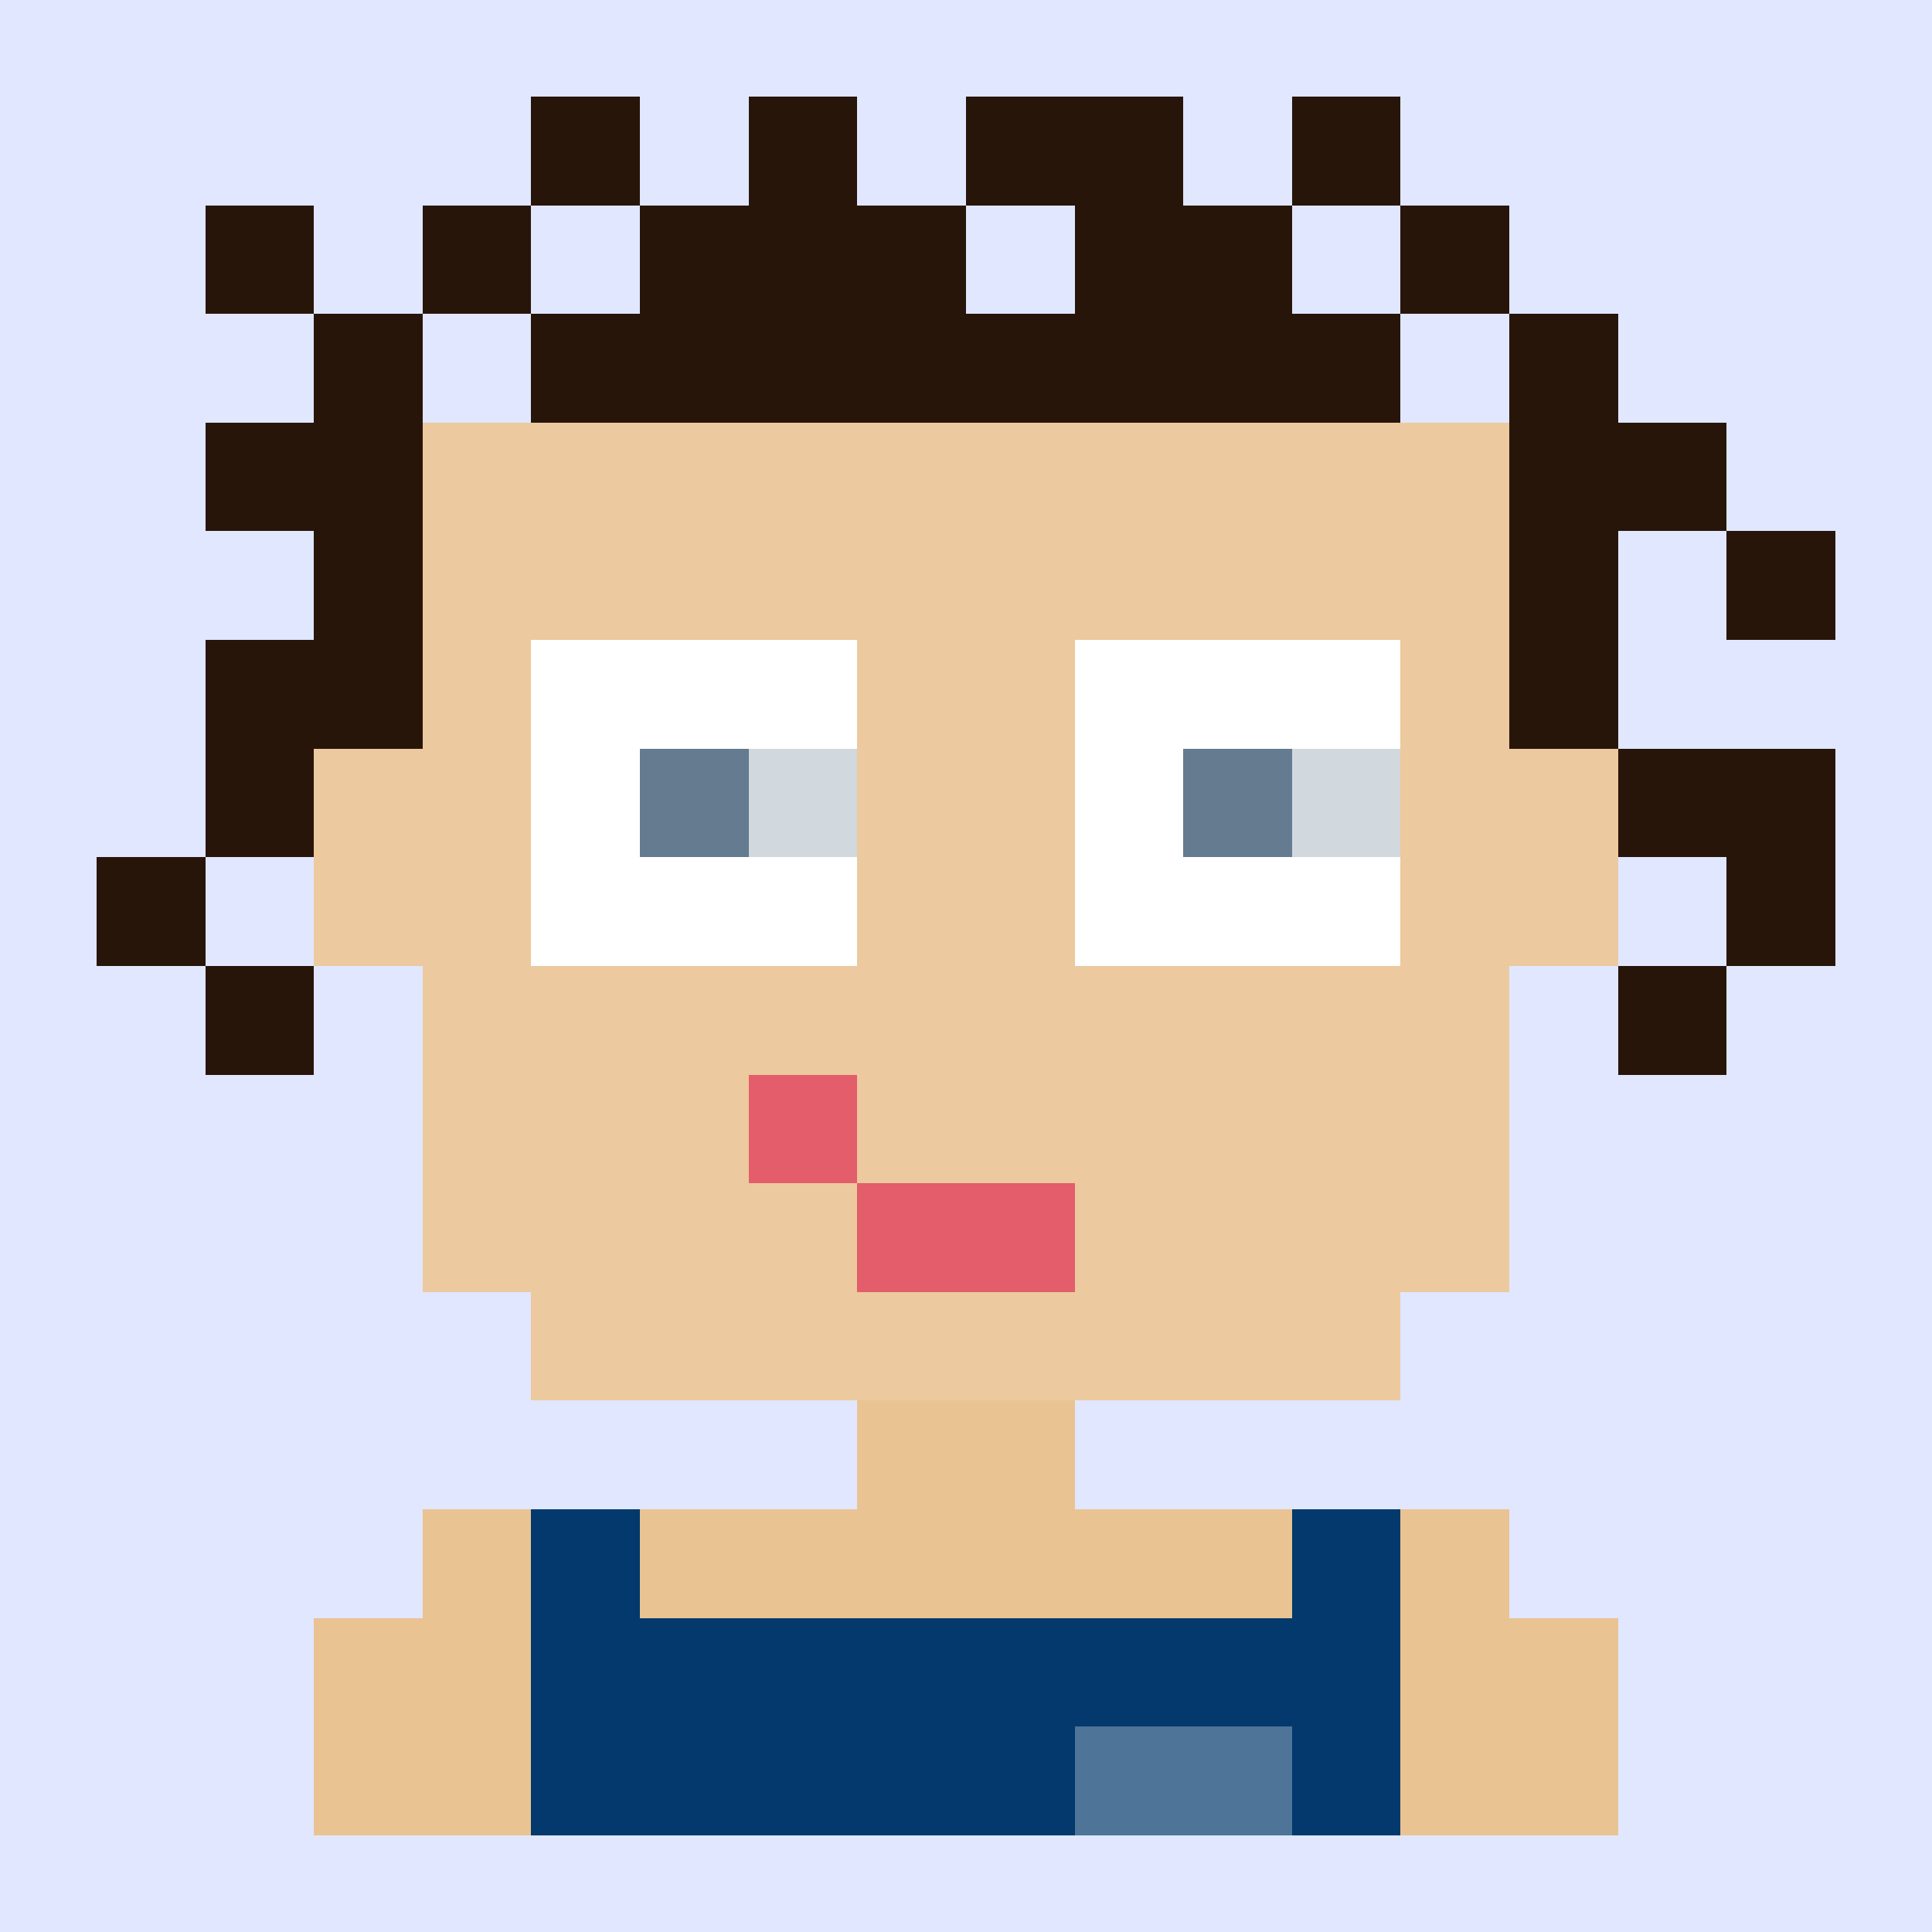
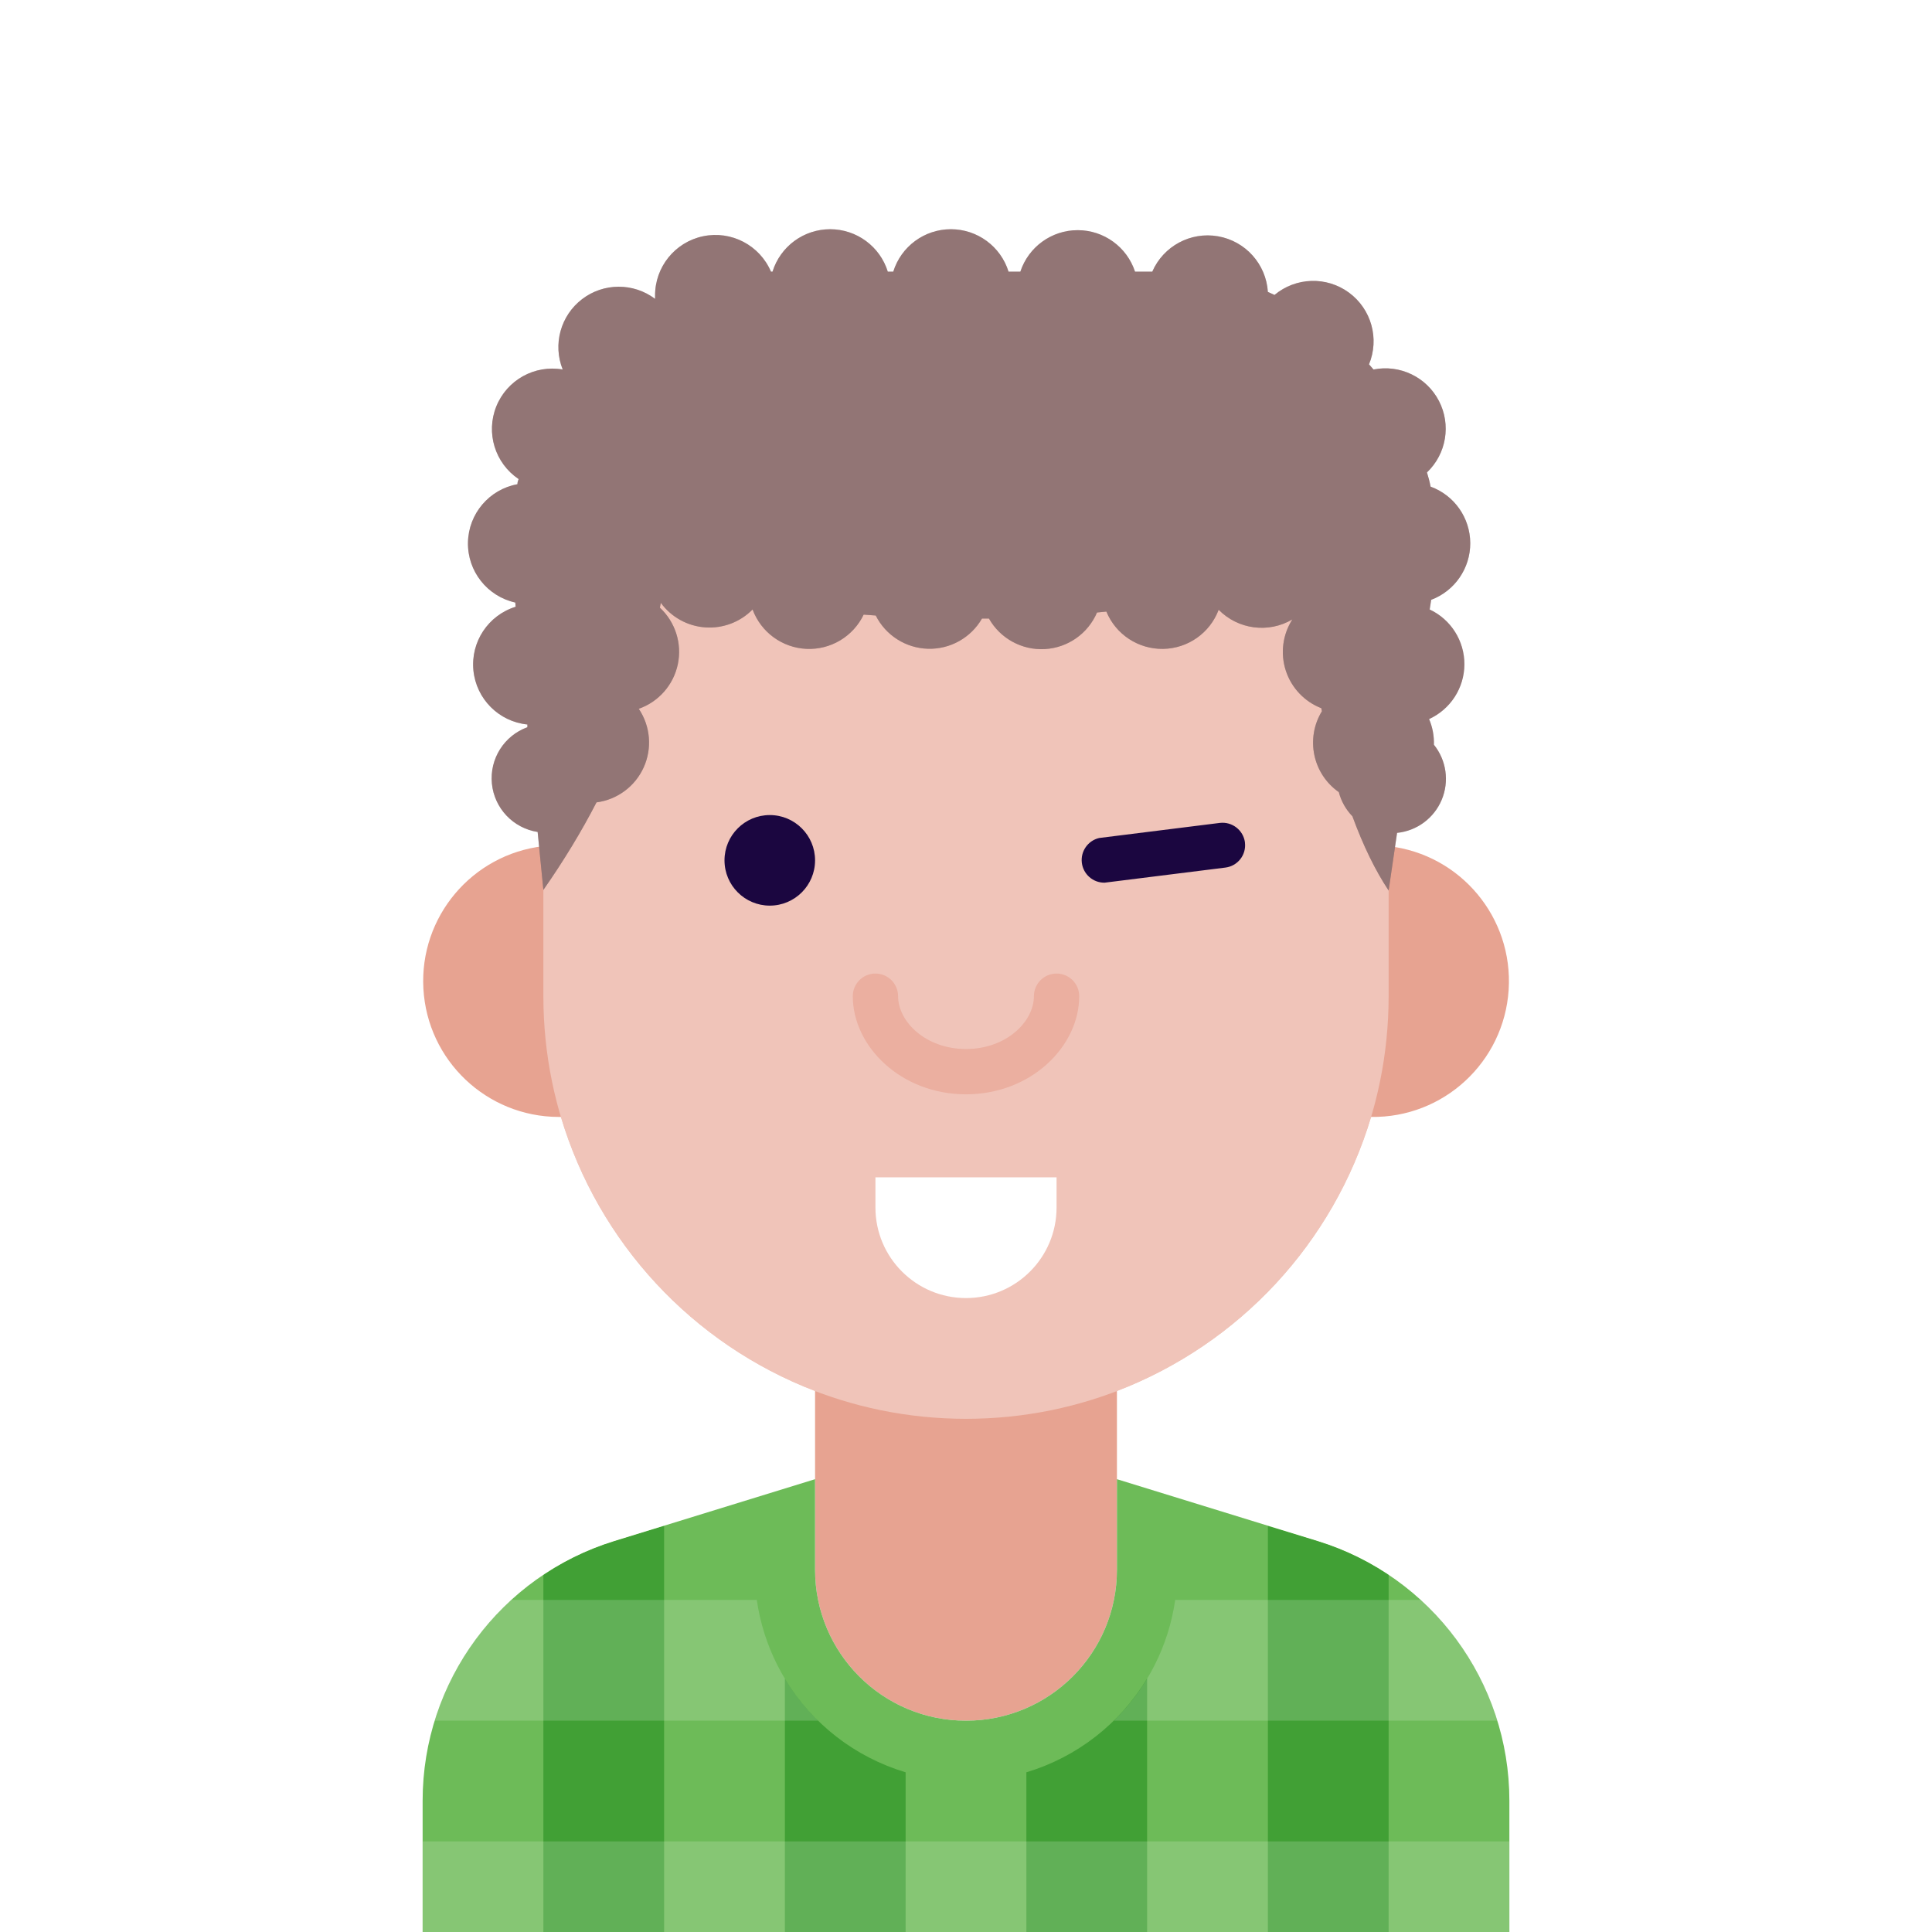
- <svg xmlns="http://www.w3.org/2000/svg" viewBox="0 0 16 16" fill="none" shape-rendering="crispEdges" width="128" height="128">
+ <svg xmlns="http://www.w3.org/2000/svg" viewBox="0 0 64 64" fill="none" shape-rendering="auto">
  <mask id="viewboxMask">
-     <rect width="16" height="16" rx="0" ry="0" x="0" y="0" fill="#fff" />
+     <rect width="64" height="64" rx="0" ry="0" x="0" y="0" fill="#fff" />
  </mask>
  <g mask="url(#viewboxMask)">
-     <rect fill="#e0e7ff" width="16" height="16" x="0" y="0" />
-     <g transform="translate(0.8 0.8) scale(0.9)">
-       <path d="M4 2h8v1h1v3h1v2h-1v3h-1v1H9v1h4v1h1v2H2v-2h1v-1h4v-1H4v-1H3V8H2V6h1V3h1V2Z" fill="#eac393" />
-       <path d="M4 2h8v1h1v3h1v2h-1v3h-1v1H4v-1H3V8H2V6h1V3h1V2Z" fill="#fff" fill-opacity=".1" />
-       <path d="M4 13h1v1h6v-1h1v3H4v-3Z" fill="#03396c" />
-       <path fill="#fff" fill-opacity=".3" d="M9 15h2v1H9z" />
-       <path fill="#fff" d="M12 5H9v3h3zM7 5H4v3h3z" />
-       <path fill="#647b90" d="M12 6h-2v1h2zM7 6H5v1h2z" />
-       <path fill="#fff" fill-opacity=".7" d="M12 6h-1v1h1zM7 6H6v1h1z" />
-       <path d="M6 9v1h1v1h2v-1H7V9H6Z" fill="#e35d6a" />
-       <g fill="#28150a">
-         <path d="M4 2h8v1H4zM3 1h1v1H3zM2 2h1v1H2zM2 3h1v1H2zM2 4h1v1H2zM2 5h1v1H2zM1 3h1v1H1zM1 1h1v1H1zM1 5h1v1H1zM1 6h1v1H1zM0 7h1v1H0zM1 8h1v1H1zM5 1h1v1H5zM6 0h1v1H6zM4 0h1v1H4zM6 1h1v1H6zM7 1h1v1H7zM8 0h1v1H8zM9 1h1v1H9zM9 0h1v1H9zM11 0h1v1h-1zM10 1h1v1h-1zM12 1h1v1h-1zM13 2h1v1h-1zM13 3h1v1h-1zM13 4h1v1h-1zM13 5h1v1h-1zM14 6h1v1h-1zM15 4h1v1h-1z" />
-         <path d="M15 4h1v1h-1zM14 3h1v1h-1zM14 8h1v1h-1zM15 6h1v1h-1zM15 7h1v1h-1zM13 2h1v1h-1zM2 2h1v1H2zM3 1h1v1H3z" />
+     <rect fill="#ffffff" width="64" height="64" x="0" y="0" />
+     <path d="M37 46.08V52a5 5 0 0 1-10 0v-5.92A14.04 14.04 0 0 1 18.58 37h-.08a4.5 4.5 0 0 1-.5-8.97V27a14 14 0 1 1 28 0v1.03a4.5 4.5 0 0 1-.58 8.97A14.04 14.04 0 0 1 37 46.08Z" fill="#e7a391" />
+     <mask id="personas-a" style="mask-type:luminance" maskUnits="userSpaceOnUse" x="14" y="13" width="36" height="44">
+       <path d="M37 46.08V52a5 5 0 0 1-10 0v-5.92A14.04 14.04 0 0 1 18.58 37h-.08a4.5 4.5 0 0 1-.5-8.97V27a14 14 0 1 1 28 0v1.03a4.5 4.5 0 0 1-.58 8.97A14.04 14.04 0 0 1 37 46.08Z" fill="#fff" />
+     </mask>
+     <g mask="url(#personas-a)">
+       <path d="M32 13a14 14 0 0 1 14 14v6a14 14 0 1 1-28 0v-6a14 14 0 0 1 14-14Z" fill="#fff" style="mix-blend-mode:overlay" opacity=".36" />
+     </g>
+     <g transform="translate(20 24)">
+       <path d="M4 4.5a1.5 1.5 0 1 0 3 0 1.5 1.5 0 0 0-3 0ZM21.24 3.9a.75.75 0 0 0-.83-.64l-4 .5a.75.75 0 0 0 .18 1.48l4-.5c.41-.05.7-.42.65-.83Z" fill="#1B0640" />
+     </g>
+     <g transform="translate(2 2)">
+       <path d="M31.8 7a2 2 0 0 1 3.8 0h.57a2 2 0 0 1 3.83.67l.22.1a2 2 0 0 1 3.13 2.3l.15.17a2 2 0 0 1 1.77 3.41c.05.16.09.31.12.47a2 2 0 0 1 .02 3.75l-.05.32a2 2 0 0 1-.02 3.63 2 2 0 0 1 .16.85 1.8 1.8 0 0 1-1.22 2.92L44 27.5c-.44-.66-.84-1.48-1.2-2.46a1.8 1.8 0 0 1-.45-.8 2 2 0 0 1-.56-2.68l-.02-.1a2 2 0 0 1-.96-2.94 2 2 0 0 1-2.44-.32 2 2 0 0 1-3.72.06l-.31.03a2 2 0 0 1-3.58.2h-.23a2 2 0 0 1-3.52-.1l-.4-.03a2 2 0 0 1-3.68-.17 2 2 0 0 1-3.04-.22l-.03.16a2 2 0 0 1-.7 3.35 2 2 0 0 1-1.4 3.1c-.5.97-1.09 1.94-1.76 2.9l-.19-1.92a1.8 1.8 0 0 1-.34-3.47V22a2 2 0 0 1-.39-3.9l-.01-.14a2 2 0 0 1 .07-3.92c0-.06.02-.12.04-.17a2 2 0 0 1 1.46-3.63A2 2 0 0 1 19.7 7.9v-.1a2 2 0 0 1 3.84-.8h.05a2 2 0 0 1 3.82 0h.18a2 2 0 0 1 3.82 0h.38Z" fill="#6c4545" />
+       <mask id="hairCurlyHighTop-a" style="mask-type:luminance" maskUnits="userSpaceOnUse" x="13" y="5" width="34" height="23">
+         <path d="M31.8 7a2 2 0 0 1 3.8 0h.57a2 2 0 0 1 3.83.67l.22.1a2 2 0 0 1 3.13 2.3l.15.17a2 2 0 0 1 1.77 3.41c.05.16.09.31.12.47a2 2 0 0 1 .02 3.75l-.05.32a2 2 0 0 1-.02 3.63 2 2 0 0 1 .16.85 1.8 1.8 0 0 1-1.22 2.92L44 27.5c-.44-.66-.84-1.48-1.2-2.46a1.8 1.8 0 0 1-.45-.8 2 2 0 0 1-.56-2.68l-.02-.1a2 2 0 0 1-.96-2.94 2 2 0 0 1-2.44-.32 2 2 0 0 1-3.72.06l-.31.03a2 2 0 0 1-3.58.2h-.23a2 2 0 0 1-3.52-.1l-.4-.03a2 2 0 0 1-3.68-.17 2 2 0 0 1-3.04-.22l-.03.16a2 2 0 0 1-.7 3.35 2 2 0 0 1-1.4 3.1c-.5.97-1.09 1.94-1.76 2.9l-.19-1.92a1.8 1.8 0 0 1-.34-3.47V22a2 2 0 0 1-.39-3.9l-.01-.14a2 2 0 0 1 .07-3.92c0-.06.02-.12.04-.17a2 2 0 0 1 1.46-3.63A2 2 0 0 1 19.7 7.9v-.1a2 2 0 0 1 3.84-.8h.05a2 2 0 0 1 3.82 0h.18a2 2 0 0 1 3.82 0h.38Z" fill="#fff" />
+       </mask>
+       <g mask="url(#hairCurlyHighTop-a)">
+         <path fill="#fff" d="M13 5h34v23H13z" style="mix-blend-mode:overlay" opacity=".26" />
      </g>
    </g>
+     <g transform="translate(11 44)">
+       <path d="M16 5v3a5 5 0 0 0 10 0V5l6.65 2.05a9 9 0 0 1 6.35 8.6V20H3v-4.35a9 9 0 0 1 6.35-8.6L16 5Z" fill="#6dbb58" />
+       <path d="m11 6.54-1.65.5A9 9 0 0 0 7 8.17V20h4V6.54ZM15 20h4v-5.29a7.02 7.02 0 0 1-4-3.1V20ZM23 20h4v-8.4a7.02 7.02 0 0 1-4 3.11v5.3ZM31 20h4V8.16a9 9 0 0 0-2.35-1.12L31 6.55V20Z" style="mix-blend-mode:overlay" opacity=".4" fill="#000" />
+       <path d="M3.4 13a9.01 9.01 0 0 1 2.53-4h8.14a6.98 6.98 0 0 0 2.03 4H3.4ZM39 17v3H3v-3h36ZM36.07 9a9.01 9.01 0 0 1 2.53 4H25.9a6.98 6.98 0 0 0 2.03-4h8.14Z" style="mix-blend-mode:lighten" opacity=".17" fill="#fff" />
+     </g>
+     <g transform="translate(23 36)">
+       <path d="M6 3h6v1a3 3 0 0 1-6 0V3Z" fill="#fff" />
+     </g>
+     <g transform="translate(24 28)">
+       <path d="M4.25 5a.75.75 0 0 1 1.5 0c0 .84.91 1.75 2.25 1.75 1.34 0 2.25-.91 2.25-1.75a.75.75 0 0 1 1.5 0c0 1.66-1.59 3.25-3.75 3.25S4.25 6.66 4.25 5Z" fill="#000" style="mix-blend-mode:overlay" opacity=".36" />
+     </g>
+     <g transform="translate(14 26)" />
  </g>
</svg>
